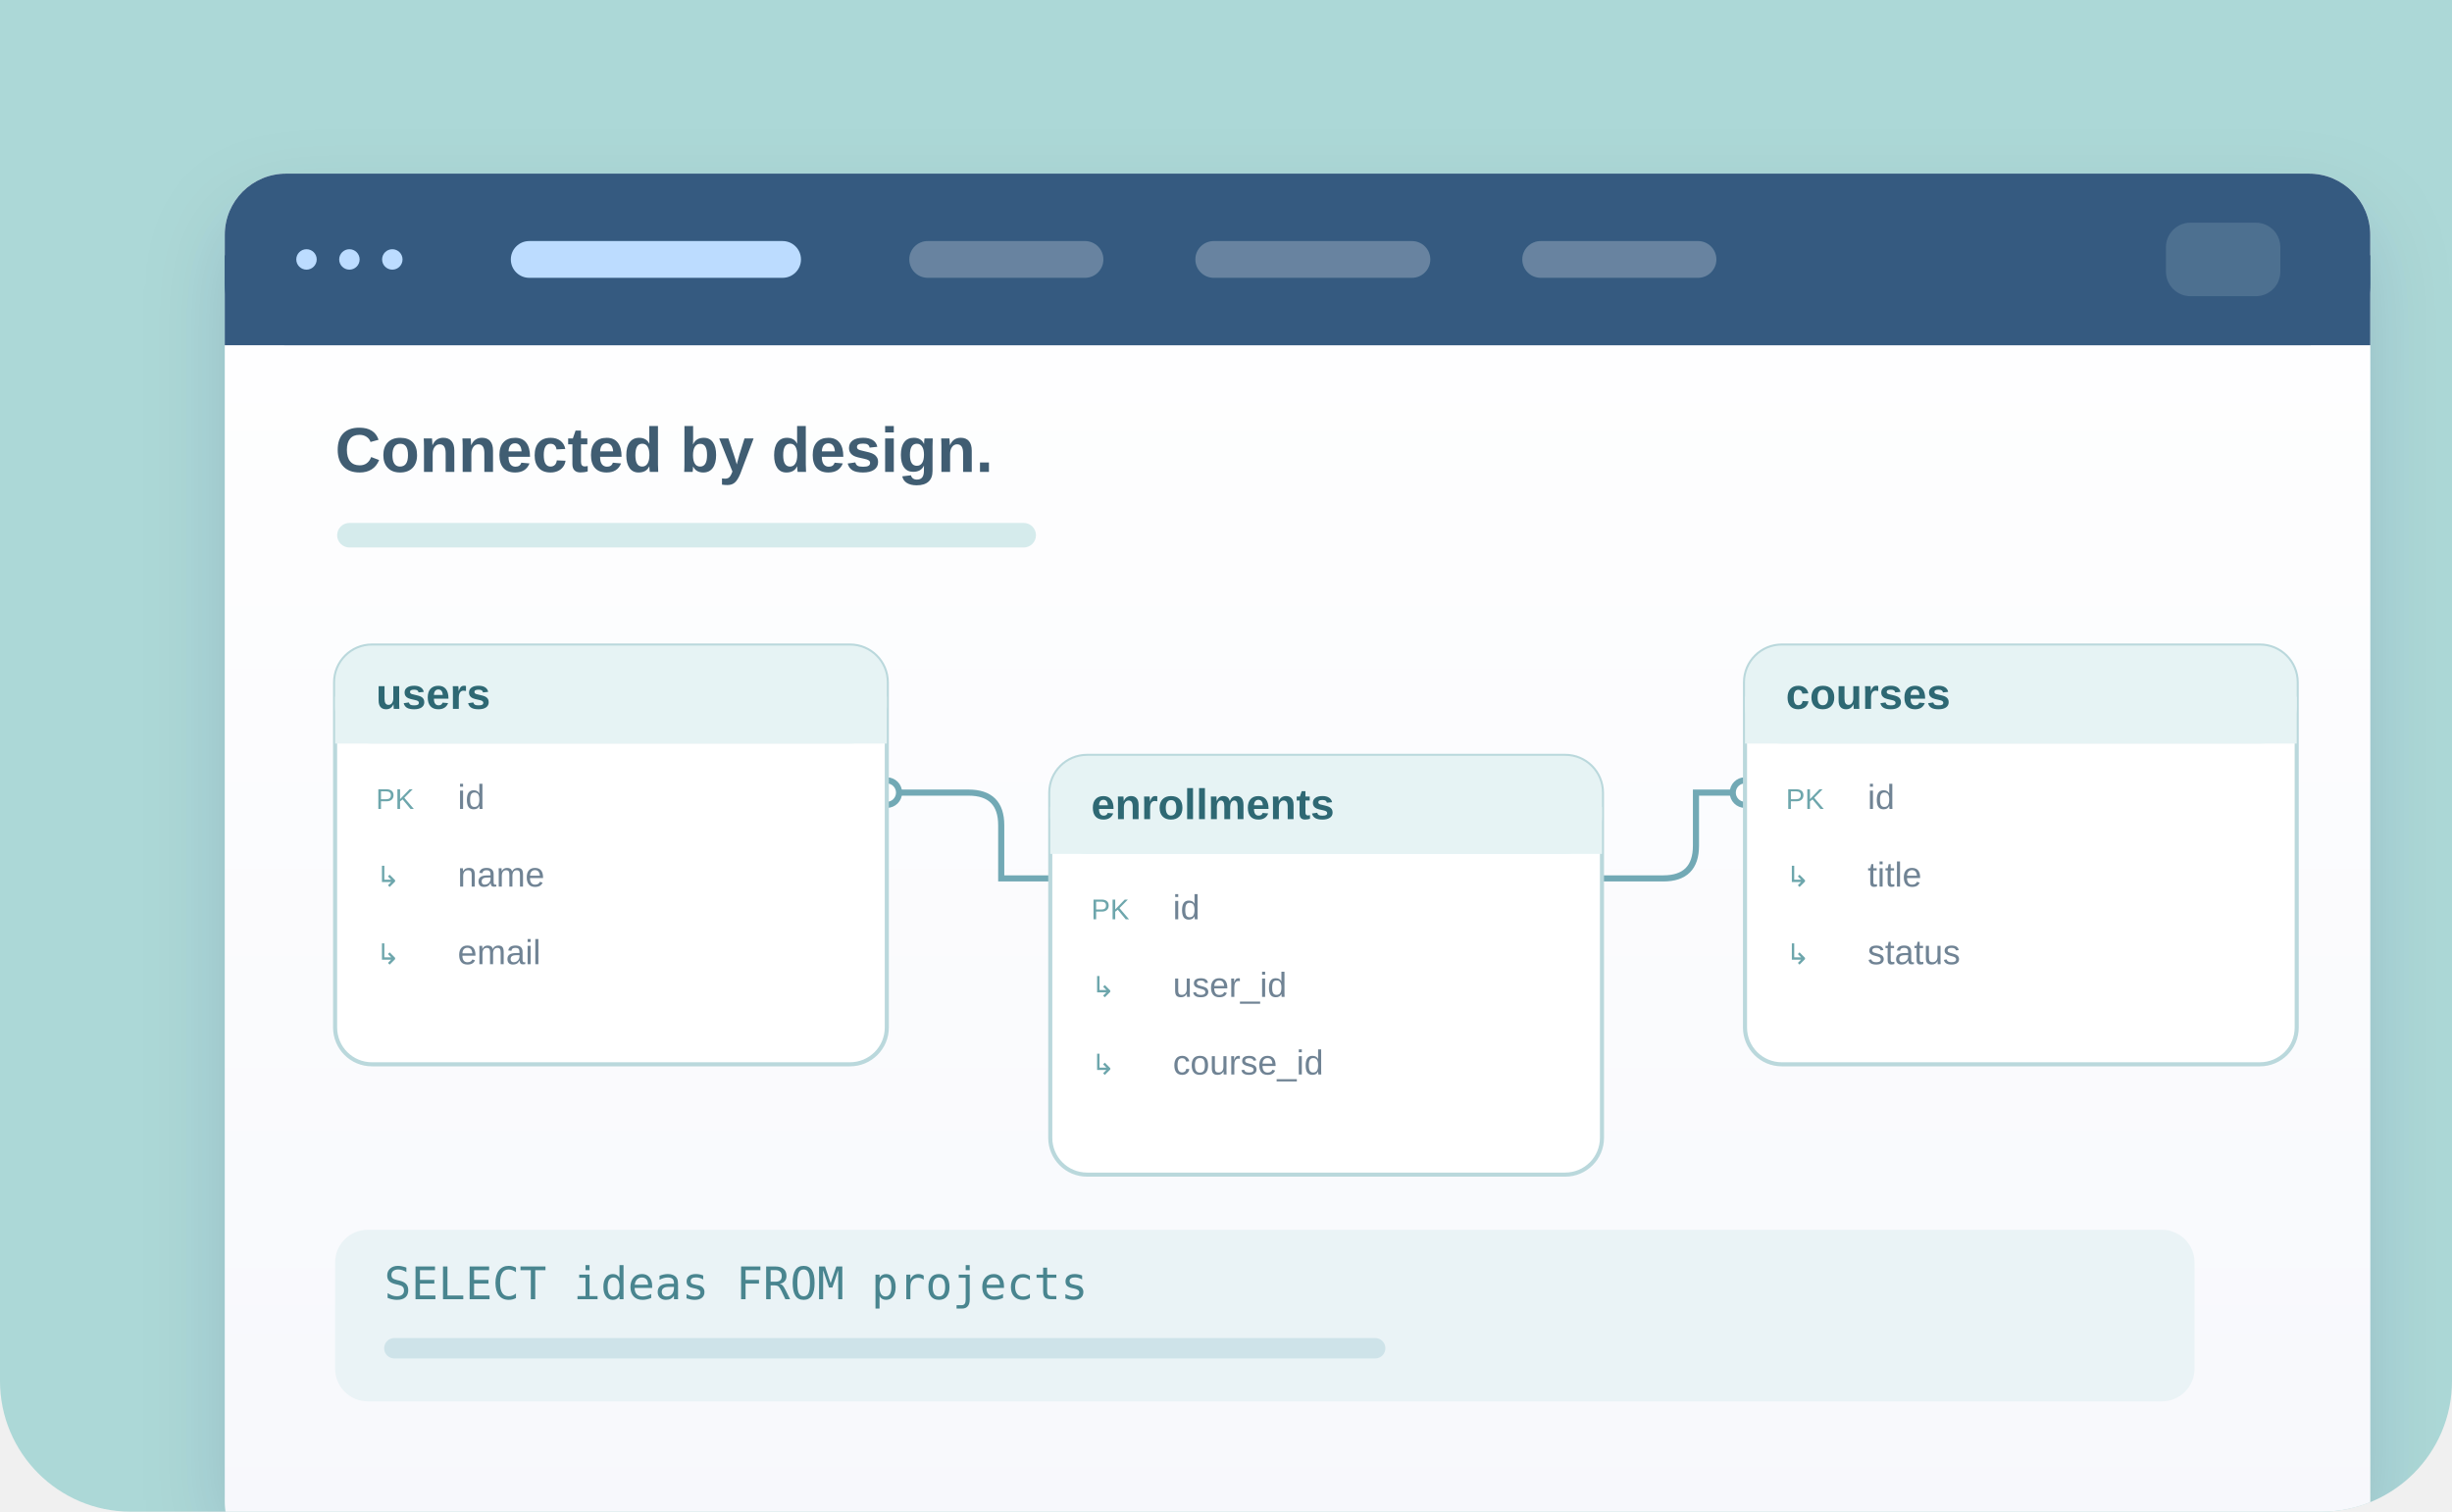
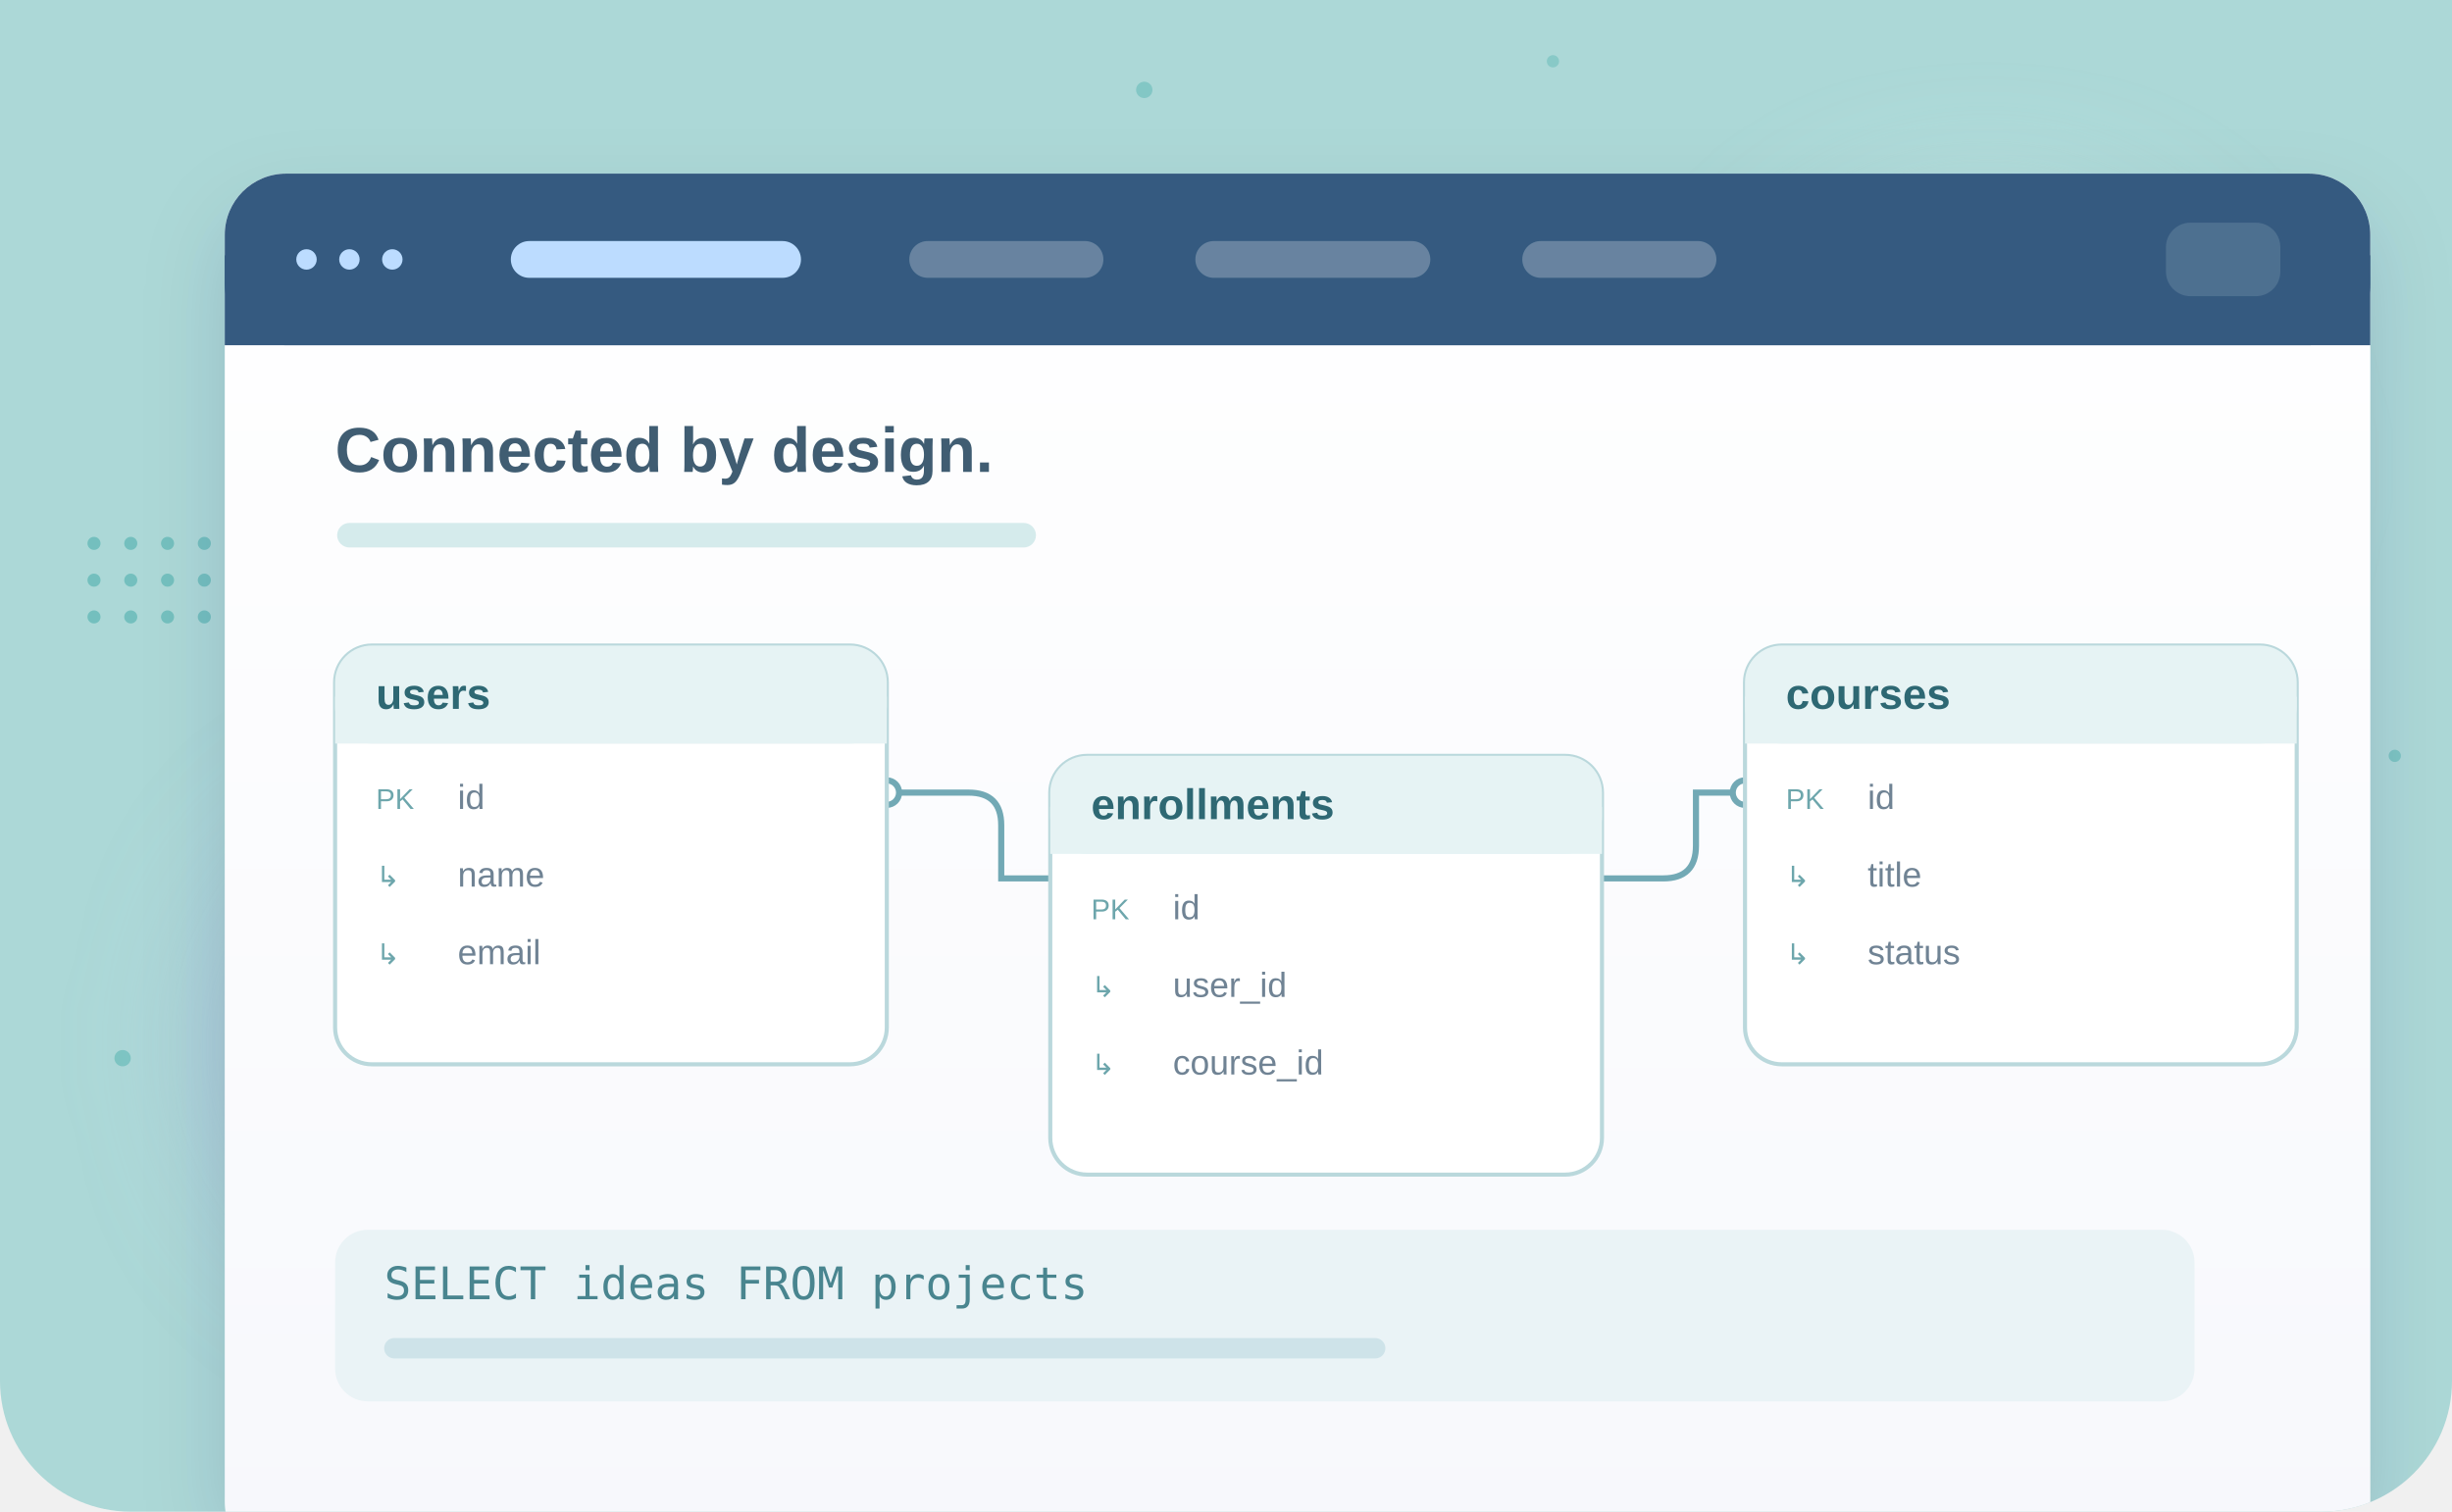
<svg xmlns="http://www.w3.org/2000/svg" width="1200" height="740" viewBox="0 160 1200 740" role="img" aria-label="Ilustracja bazy danych — schemat tabel i relacji">
  <defs>
    <clipPath id="edge">
      <rect x="0" y="0" width="1200" height="900" rx="64" fill="white" />
    </clipPath>
    <filter id="shadow" x="-30%" y="-30%" width="170%" height="180%">
      <feDropShadow dx="0" dy="18" stdDeviation="20" flood-color="#203257" flood-opacity=".13" />
    </filter>
    <linearGradient id="paper" x2="0" y2="1">
      <stop stop-color="#fff" />
      <stop offset="1" stop-color="#f7f8fc" />
    </linearGradient>
  </defs>
  <g clip-path="url(#edge)">
    <rect x="0" y="0" width="1200" height="900" rx="64" fill="#acd8d7" />
+     <g data-decor="">
+       <defs>
+         <filter id="decor-soft" x="-60%" y="-60%" width="220%" height="220%">
+           <feGaussianBlur stdDeviation="34" />
+         </filter>
+       </defs>
+       <g filter="url(#decor-soft)">
+         <circle data-tone="blob" cx="972" cy="388" r="120" fill="#cbeceb" opacity=".85" />
+         <circle data-tone="blob" cx="228" cy="672" r="120" fill="#a9bcdb" opacity=".7" />
+       </g>
+       <circle data-tone="accent" cx="1108" cy="752" r="44" fill="none" stroke="#45aca9" stroke-width="3" opacity=".45" />
+       <circle data-tone="accent" cx="1108" cy="752" r="7" fill="#45aca9" opacity=".5" />
+       <circle data-tone="accent" cx="46" cy="426" r="3.2" fill="#45aca9" opacity=".55" />
+       <circle data-tone="accent" cx="64" cy="426" r="3.2" fill="#45aca9" opacity=".55" />
+       <circle data-tone="accent" cx="82" cy="426" r="3.2" fill="#45aca9" opacity=".55" />
+       <circle data-tone="accent" cx="100" cy="426" r="3.2" fill="#45aca9" opacity=".55" />
+       <circle data-tone="accent" cx="46" cy="444" r="3.2" fill="#45aca9" opacity=".55" />
+       <circle data-tone="accent" cx="64" cy="444" r="3.2" fill="#45aca9" opacity=".55" />
+       <circle data-tone="accent" cx="82" cy="444" r="3.2" fill="#45aca9" opacity=".55" />
+       <circle data-tone="accent" cx="100" cy="444" r="3.2" fill="#45aca9" opacity=".55" />
+       <circle data-tone="accent" cx="46" cy="462" r="3.2" fill="#45aca9" opacity=".55" />
+       <circle data-tone="accent" cx="64" cy="462" r="3.2" fill="#45aca9" opacity=".55" />
+       <circle data-tone="accent" cx="82" cy="462" r="3.2" fill="#45aca9" opacity=".55" />
+       <circle data-tone="accent" cx="100" cy="462" r="3.2" fill="#45aca9" opacity=".55" />
+       <circle data-tone="accent" cx="1150" cy="471" r="5" fill="#45aca9" opacity=".5" />
+       <circle data-tone="accent" cx="1172" cy="530" r="3" fill="#45aca9" opacity=".45" />
+       <circle data-tone="accent" cx="60" cy="678" r="4" fill="#45aca9" opacity=".45" />
+       <circle data-tone="accent" cx="560" cy="204" r="4" fill="#45aca9" opacity=".4" />
+       <circle data-tone="accent" cx="760" cy="190" r="3" fill="#45aca9" opacity=".35" />
+     </g>
    <g filter="url(#shadow)">
      <rect x="110" y="245" width="1050" height="680" rx="30" fill="url(#paper)" />
      <rect x="110" y="245" width="1050" height="84" rx="30" fill="#345a80" />
      <rect x="110" y="285" width="1050" height="44" rx="0" fill="#345a80" />
      <g fill="#bcdcff">
        <circle cx="150" cy="287" r="5" />
        <circle cx="171" cy="287" r="5" />
        <circle cx="192" cy="287" r="5" />
      </g>
      <rect x="250" y="278" width="142" height="18" rx="9" fill="#bcdcff" />
      <rect x="445" y="278" width="95" height="18" rx="9" fill="#ffffff40" />
      <rect x="585" y="278" width="115" height="18" rx="9" fill="#ffffff40" />
      <rect x="745" y="278" width="95" height="18" rx="9" fill="#ffffff40" />
      <rect x="1060" y="269" width="56" height="36" rx="12" fill="#ffffff20" />
      <text x="164" y="391" font-family="Segoe UI,Arial,sans-serif" font-size="31" fill="#405d72" font-weight="600">Connected by design.</text>
      <rect x="165" y="416" width="342" height="12" rx="6" fill="#d5ebec" />
      <g fill="none" stroke="#72a9b5" stroke-width="3">
        <path d="M434 548H474Q490 548 490 564V590H514" />
        <path d="M784 590H814Q830 590 830 574V548H854" />
        <circle cx="434" cy="548" r="6" fill="#fff" />
        <circle cx="854" cy="548" r="6" fill="#fff" />
      </g>
      <g>
        <rect x="164" y="476" width="270" height="205" rx="18" fill="#fff" stroke="#bad8dc" stroke-width="2" />
        <rect x="164" y="476" width="270" height="48" rx="18" fill="#e6f3f4" />
        <rect x="164" y="501" width="270" height="23" rx="0" fill="#e6f3f4" />
        <text x="184" y="507" font-family="Segoe UI,Arial,sans-serif" font-size="21" fill="#2d6773" font-weight="600">users</text>
        <text x="184" y="556" font-family="Segoe UI,Arial,sans-serif" font-size="14" fill="#6da6ac">PK</text>
        <text x="224" y="556" font-family="Segoe UI,Arial,sans-serif" font-size="17" fill="#6f8394">id</text>
        <text x="184" y="594" font-family="Segoe UI,Arial,sans-serif" font-size="14" fill="#6da6ac">↳</text>
        <text x="224" y="594" font-family="Segoe UI,Arial,sans-serif" font-size="17" fill="#6f8394">name</text>
        <text x="184" y="632" font-family="Segoe UI,Arial,sans-serif" font-size="14" fill="#6da6ac">↳</text>
        <text x="224" y="632" font-family="Segoe UI,Arial,sans-serif" font-size="17" fill="#6f8394">email</text>
      </g>
      <g>
        <rect x="514" y="530" width="270" height="205" rx="18" fill="#fff" stroke="#bad8dc" stroke-width="2" />
        <rect x="514" y="530" width="270" height="48" rx="18" fill="#e6f3f4" />
        <rect x="514" y="555" width="270" height="23" rx="0" fill="#e6f3f4" />
        <text x="534" y="561" font-family="Segoe UI,Arial,sans-serif" font-size="21" fill="#2d6773" font-weight="600">enrollments</text>
        <text x="534" y="610" font-family="Segoe UI,Arial,sans-serif" font-size="14" fill="#6da6ac">PK</text>
        <text x="574" y="610" font-family="Segoe UI,Arial,sans-serif" font-size="17" fill="#6f8394">id</text>
        <text x="534" y="648" font-family="Segoe UI,Arial,sans-serif" font-size="14" fill="#6da6ac">↳</text>
        <text x="574" y="648" font-family="Segoe UI,Arial,sans-serif" font-size="17" fill="#6f8394">user_id</text>
        <text x="534" y="686" font-family="Segoe UI,Arial,sans-serif" font-size="14" fill="#6da6ac">↳</text>
        <text x="574" y="686" font-family="Segoe UI,Arial,sans-serif" font-size="17" fill="#6f8394">course_id</text>
      </g>
      <g>
        <rect x="854" y="476" width="270" height="205" rx="18" fill="#fff" stroke="#bad8dc" stroke-width="2" />
        <rect x="854" y="476" width="270" height="48" rx="18" fill="#e6f3f4" />
        <rect x="854" y="501" width="270" height="23" rx="0" fill="#e6f3f4" />
        <text x="874" y="507" font-family="Segoe UI,Arial,sans-serif" font-size="21" fill="#2d6773" font-weight="600">courses</text>
        <text x="874" y="556" font-family="Segoe UI,Arial,sans-serif" font-size="14" fill="#6da6ac">PK</text>
        <text x="914" y="556" font-family="Segoe UI,Arial,sans-serif" font-size="17" fill="#6f8394">id</text>
        <text x="874" y="594" font-family="Segoe UI,Arial,sans-serif" font-size="14" fill="#6da6ac">↳</text>
        <text x="914" y="594" font-family="Segoe UI,Arial,sans-serif" font-size="17" fill="#6f8394">title</text>
        <text x="874" y="632" font-family="Segoe UI,Arial,sans-serif" font-size="14" fill="#6da6ac">↳</text>
        <text x="914" y="632" font-family="Segoe UI,Arial,sans-serif" font-size="17" fill="#6f8394">status</text>
      </g>
      <rect x="164" y="762" width="910" height="84" rx="16" fill="#eaf3f6" />
      <text x="188" y="796" font-family="Segoe UI,Arial,sans-serif" font-size="22" fill="#48858f" style="font-family:monospace">SELECT ideas FROM projects</text>
      <rect x="188" y="815" width="490" height="10" rx="5" fill="#cee3e9" />
    </g>
  </g>
</svg>
